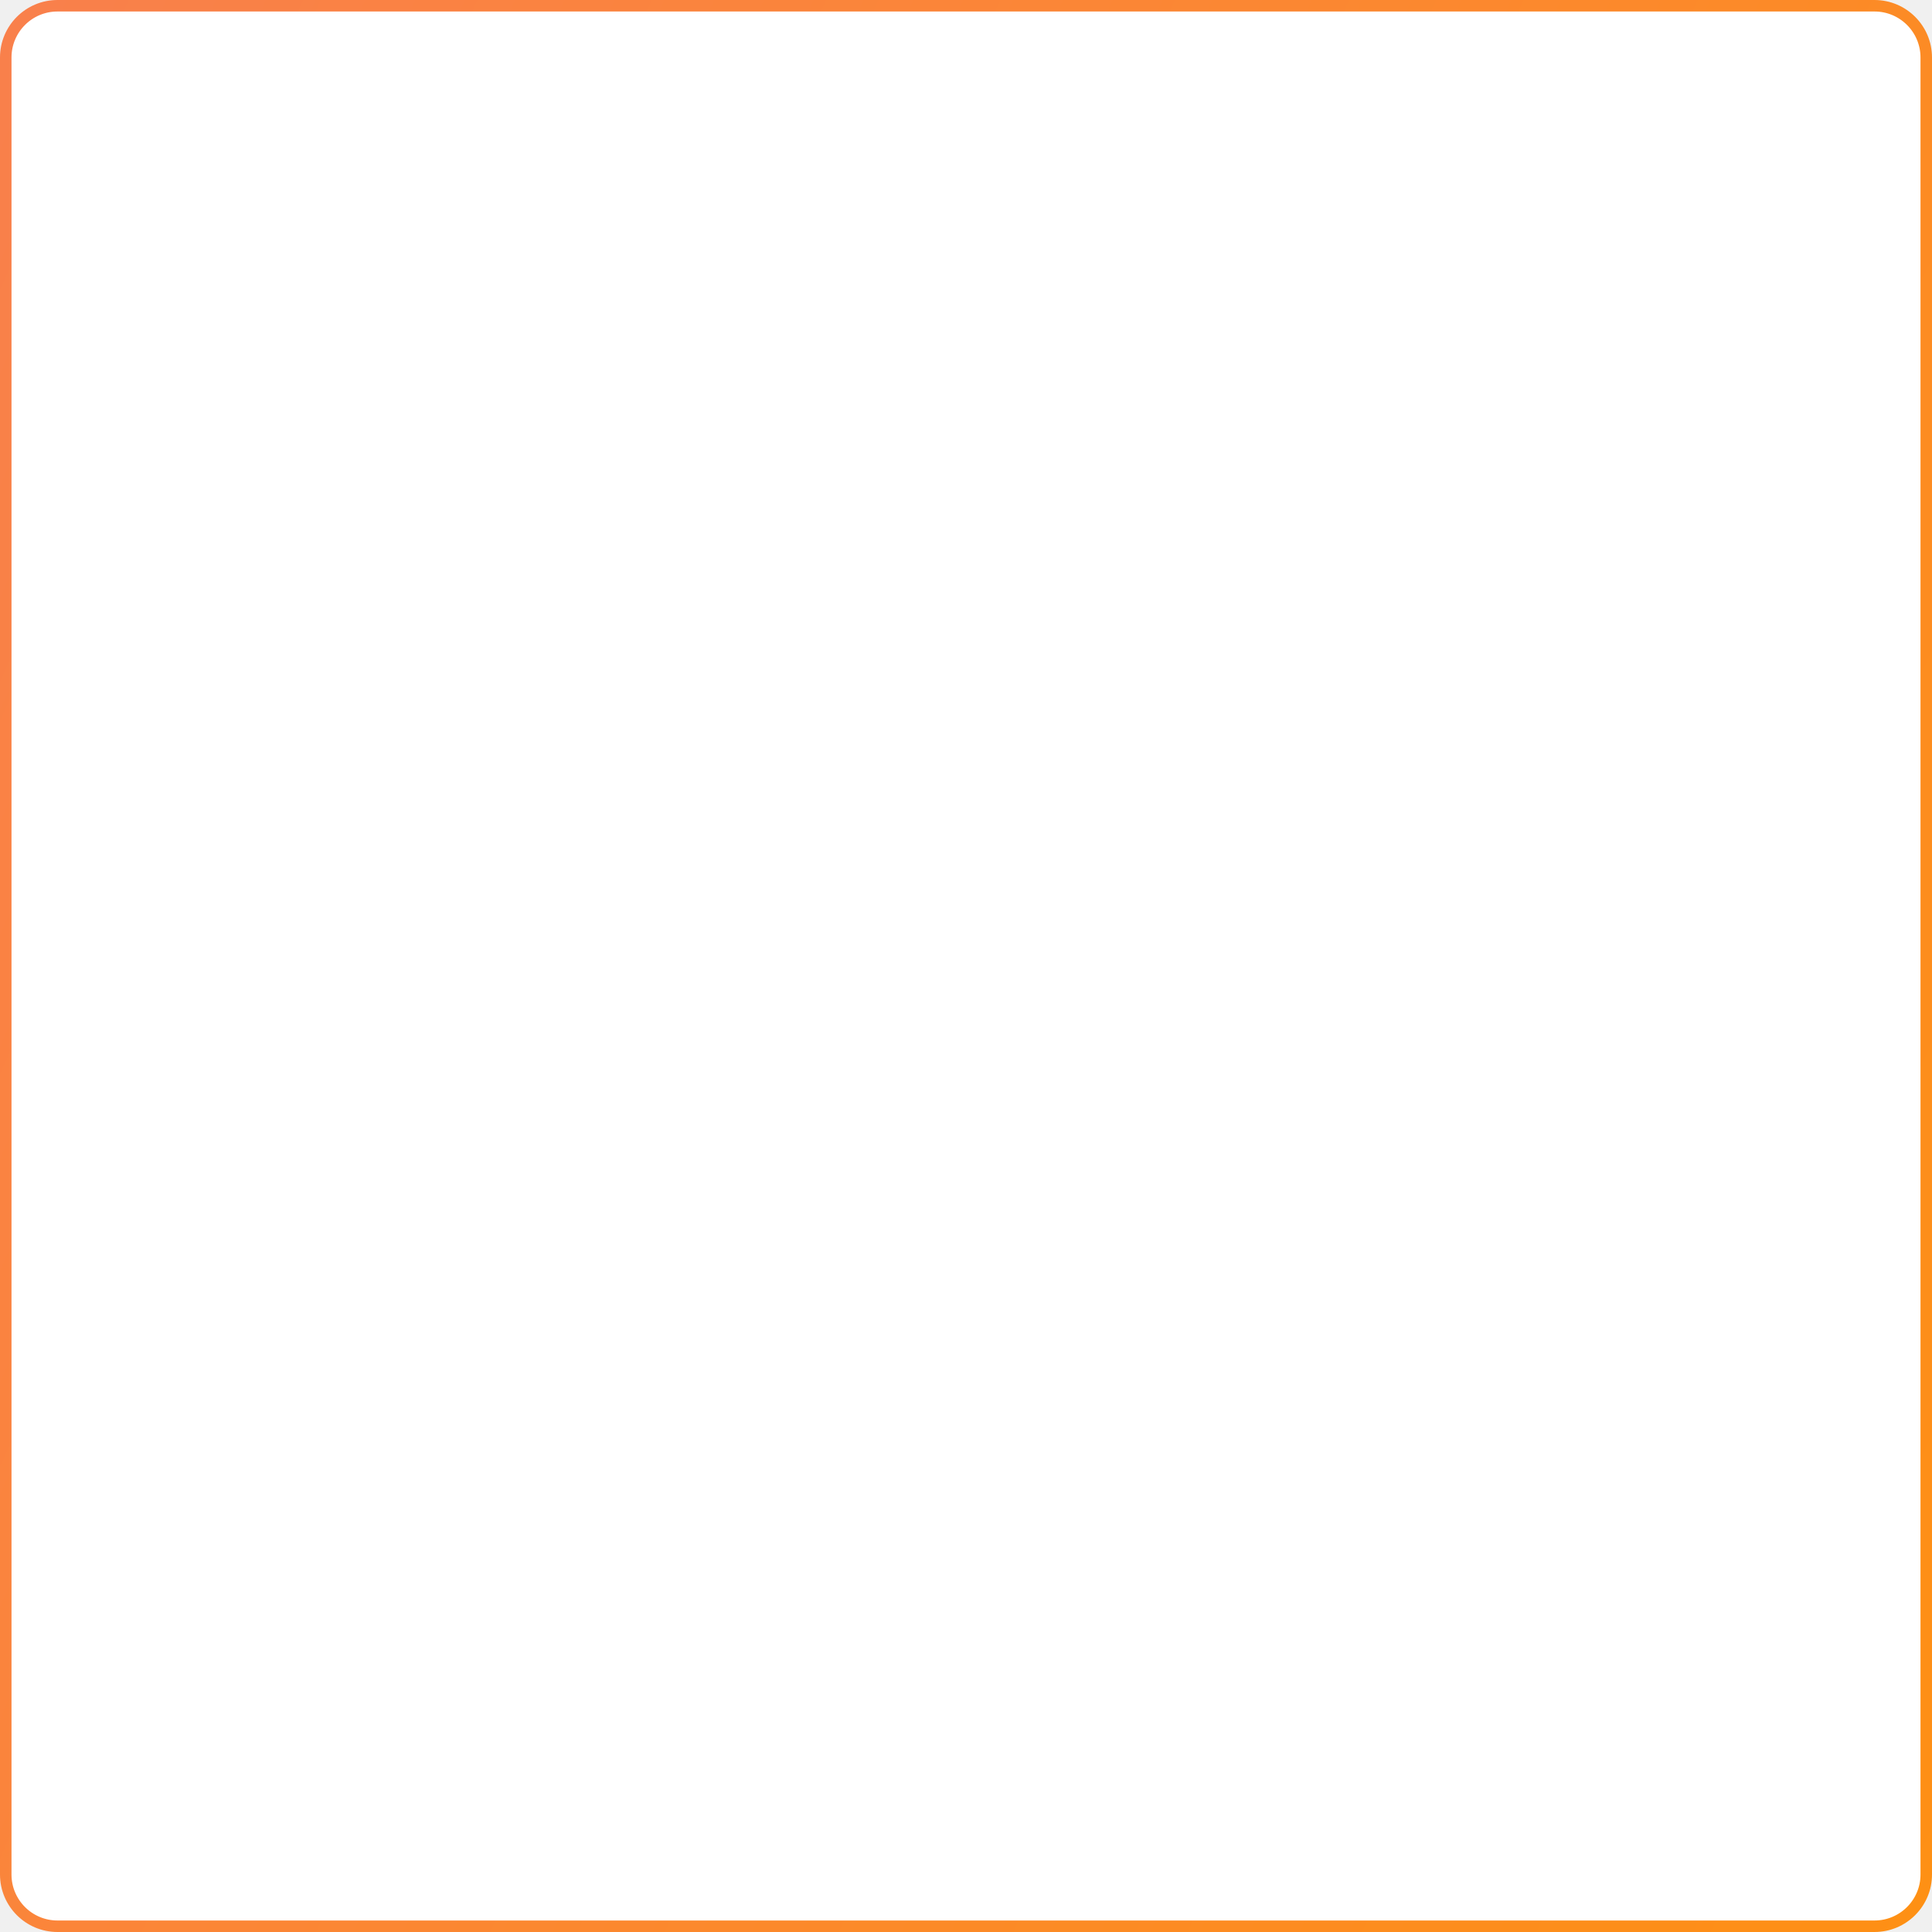
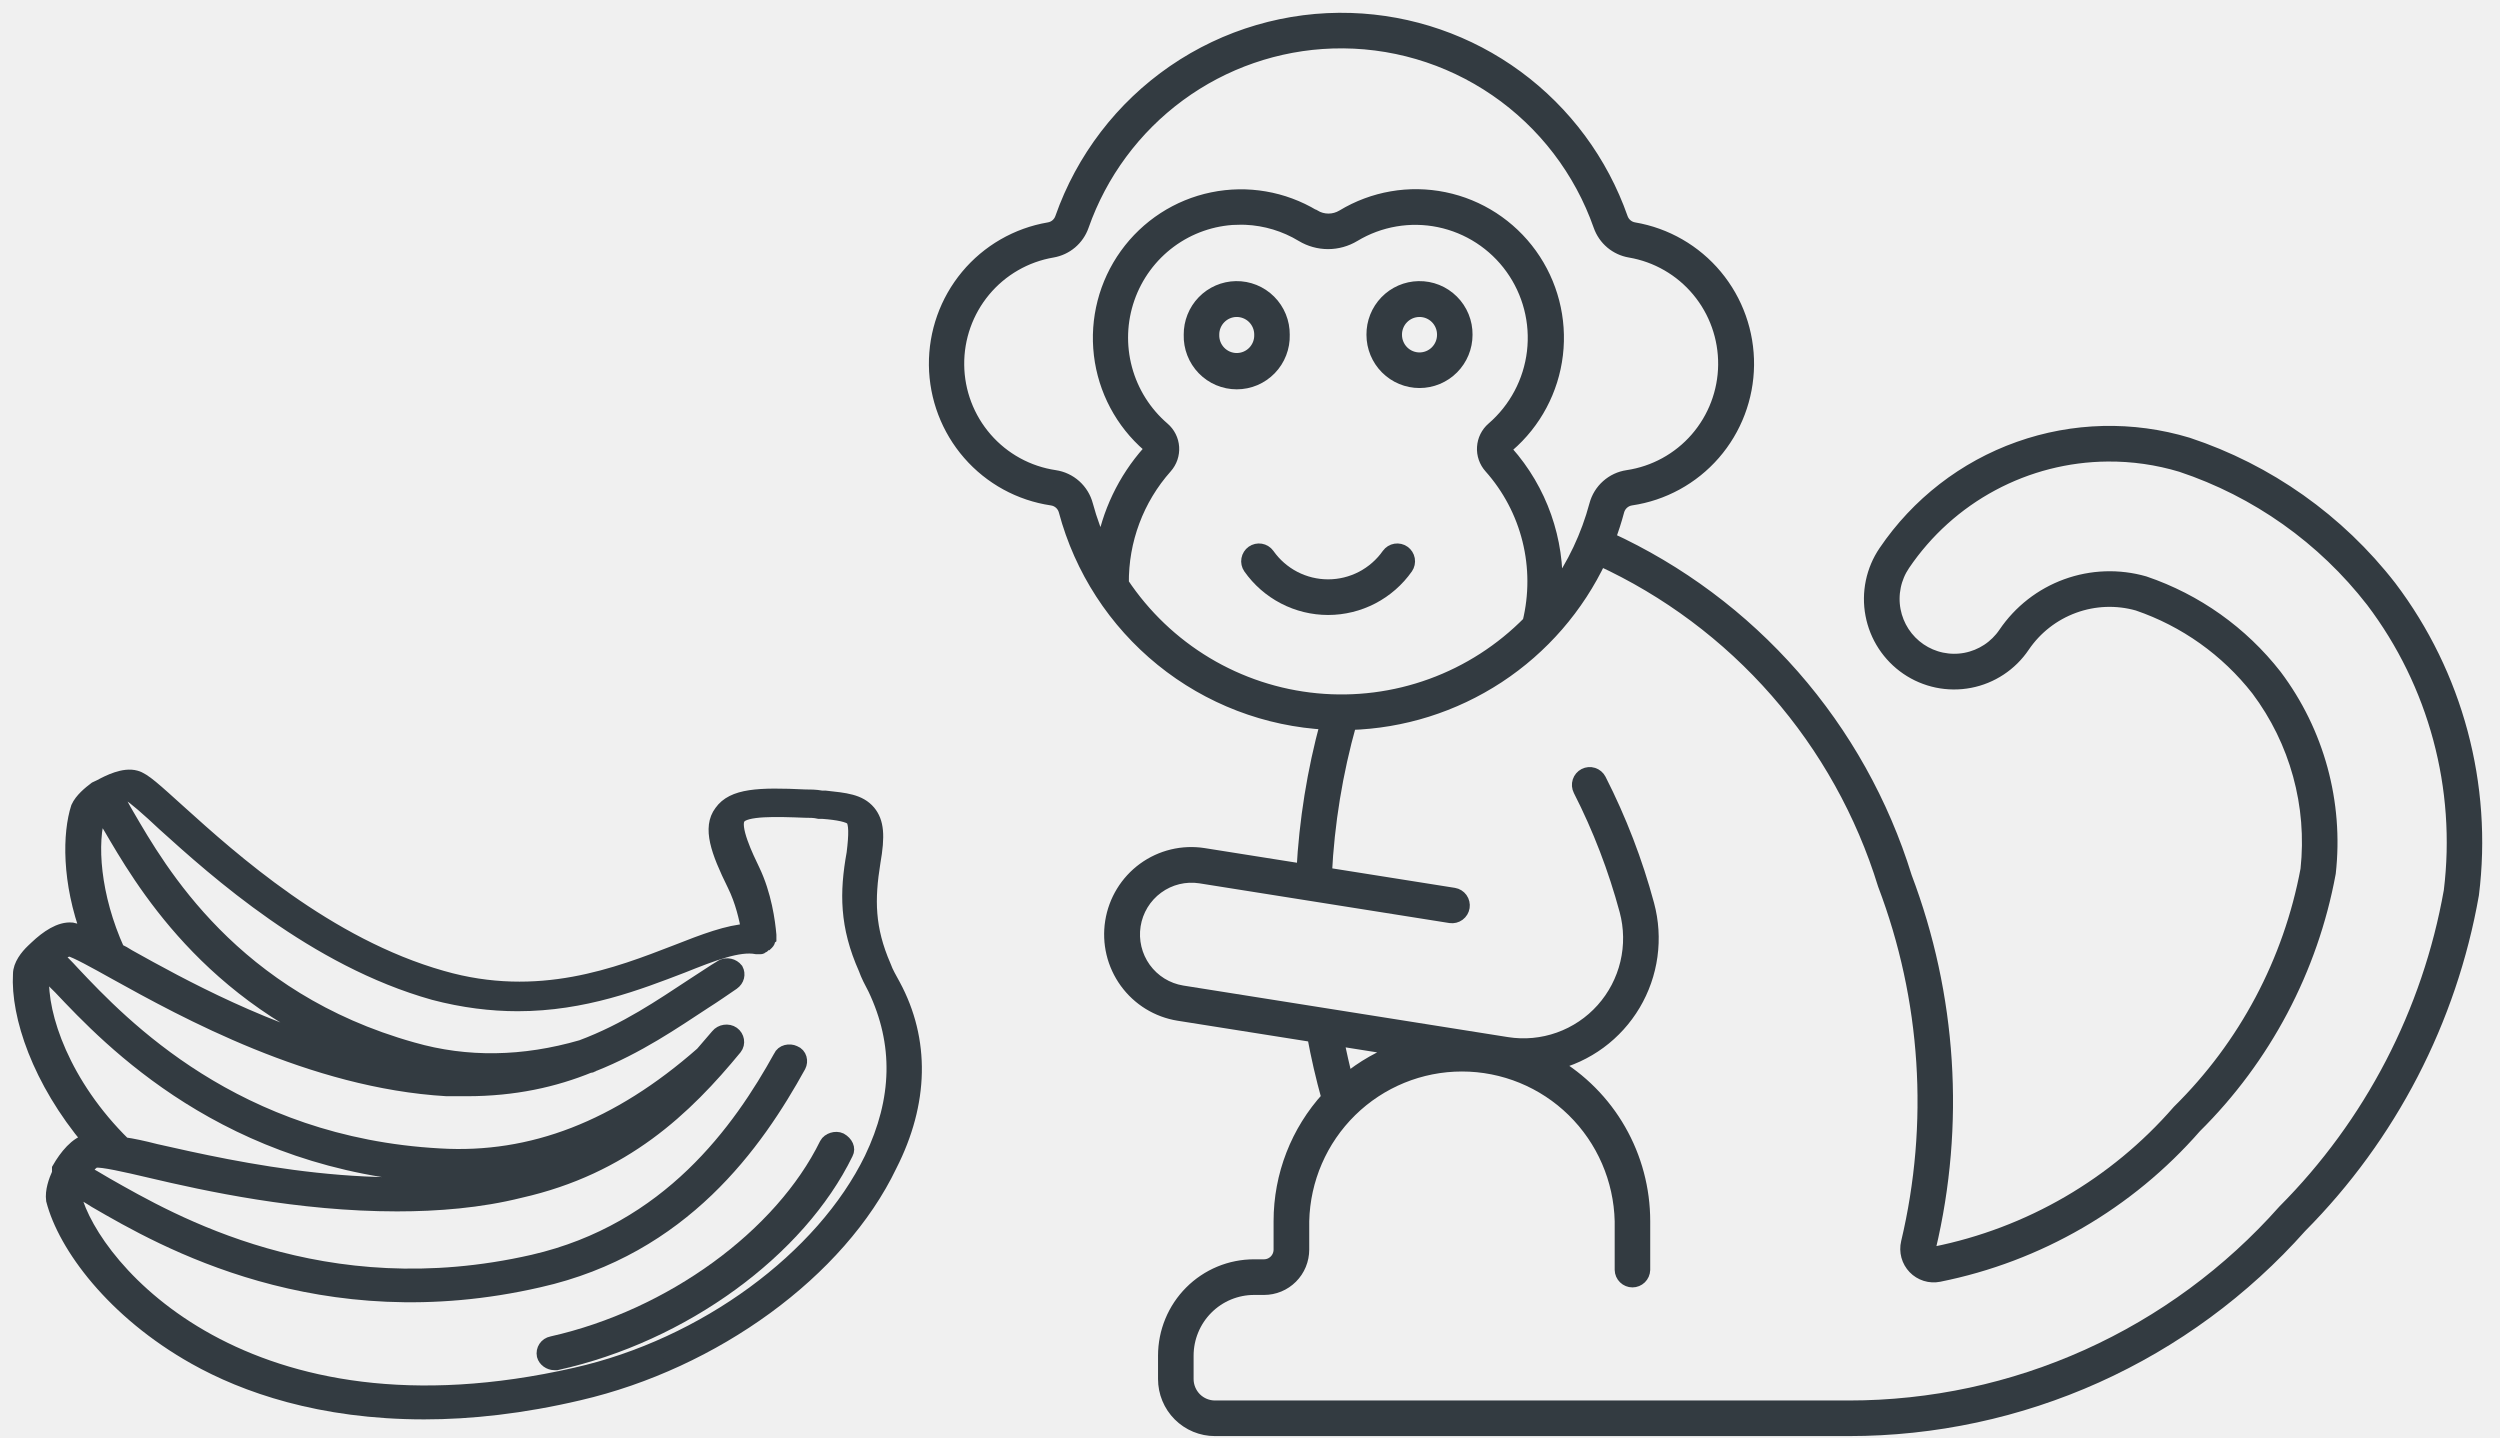
- <svg xmlns="http://www.w3.org/2000/svg" width="168" height="168" viewBox="0 0 168 168" fill="none">
-   <rect x="0.5" y="0.5" width="167" height="167" rx="4.5" fill="white" stroke="url(#paint0_linear_50701_274)" />
-   <defs>
-     <linearGradient id="paint0_linear_50701_274" x1="-7.443" y1="24.889" x2="195.1" y2="114.913" gradientUnits="userSpaceOnUse">
-       <stop stop-color="#F9804B" />
-       <stop offset="1" stop-color="#FE9013" />
-     </linearGradient>
-   </defs>
+ <svg xmlns="http://www.w3.org/2000/svg" width="127" height="73" viewBox="0 0 127 73" fill="none">
+   <path d="M45.398 50.054C45.218 49.714 45.038 49.43 44.918 49.089C44.077 47.157 44.077 45.68 44.377 43.806C44.617 42.442 44.557 41.76 44.137 41.249C43.656 40.681 42.935 40.624 41.914 40.511H41.734C41.434 40.454 41.133 40.454 40.893 40.454C38.551 40.34 37.229 40.397 36.629 41.249C36.028 42.044 36.448 43.237 37.289 44.942C37.71 45.794 37.89 46.646 38.01 47.271C36.989 47.328 35.788 47.782 34.346 48.35C31.403 49.486 27.378 51.077 22.453 49.657C16.626 48.009 11.761 43.635 9.118 41.249C7.857 40.113 7.316 39.602 6.896 39.488C6.295 39.318 5.514 39.715 5.093 39.943L4.853 40.056C4.553 40.283 4.132 40.624 3.952 41.022C3.532 42.328 3.472 44.771 4.493 47.498C4.132 47.328 3.892 47.271 3.652 47.214C3.051 47.157 2.391 47.612 1.85 48.123L1.67 48.293C1.369 48.578 1.009 49.032 1.009 49.486C0.889 51.588 1.97 54.883 4.553 57.951H4.493C3.892 58.065 3.352 58.746 2.991 59.371V59.598C2.811 59.996 2.631 60.507 2.691 60.962C3.292 63.291 5.754 66.643 9.899 68.972C12.422 70.392 16.266 71.755 21.552 71.755C23.894 71.755 26.537 71.471 29.421 70.79C36.268 69.199 42.635 64.597 45.218 59.201C46.84 56.019 46.9 52.838 45.398 50.054ZM5.033 41.306C5.033 41.306 5.093 41.249 5.093 41.192C5.214 41.42 5.394 41.704 5.574 41.988C7.136 44.658 10.56 50.679 18.608 53.69C13.623 52.497 9.178 50.054 6.535 48.578C6.355 48.464 6.175 48.35 5.995 48.293C4.733 45.51 4.553 42.783 5.033 41.306ZM2.15 49.6C2.15 49.6 2.15 49.486 2.27 49.373C2.451 49.543 2.751 49.884 3.051 50.168C5.574 52.838 11.521 59.144 22.393 59.769C22.753 59.769 23.053 59.769 23.414 59.769C24.495 59.769 25.636 59.655 26.657 59.428C26.537 59.485 26.357 59.485 26.237 59.541C19.449 61.075 11.941 59.371 7.917 58.462C7.256 58.292 6.715 58.178 6.295 58.121C3.231 55.11 2.03 51.588 2.15 49.6ZM44.257 58.86C41.794 63.916 35.788 68.347 29.24 69.824C12.542 73.63 4.733 64.484 3.772 60.734C3.772 60.678 3.772 60.621 3.832 60.45C4.132 60.564 4.493 60.791 4.853 61.019C8.277 63.007 16.266 67.608 27.378 65.052C34.706 63.404 38.431 58.065 40.593 54.145C40.713 53.917 40.653 53.577 40.353 53.463C40.112 53.349 39.752 53.406 39.632 53.69C37.59 57.383 33.986 62.496 27.078 64.086C16.386 66.529 8.697 62.041 5.394 60.166C4.913 59.882 4.553 59.655 4.253 59.541C4.493 59.201 4.733 58.973 4.853 58.973C5.154 58.917 6.415 59.201 7.616 59.485C10.499 60.166 15.185 61.189 20.17 61.189C22.212 61.189 24.375 61.019 26.417 60.507C31.703 59.314 34.827 56.303 37.349 53.236C37.529 53.008 37.469 52.668 37.229 52.497C36.989 52.327 36.629 52.384 36.448 52.611C36.208 52.895 35.908 53.236 35.667 53.52C31.403 57.269 27.018 58.973 22.333 58.689C11.941 58.121 6.175 52.043 3.712 49.43C3.352 49.032 3.111 48.805 2.871 48.578C3.171 48.35 3.412 48.237 3.532 48.237C3.832 48.293 4.853 48.861 5.874 49.43C9.358 51.361 15.845 54.94 22.693 55.338C23.053 55.338 23.354 55.338 23.714 55.338C26.117 55.338 28.159 54.883 29.961 54.145H30.021C30.081 54.145 30.081 54.088 30.141 54.088C32.424 53.179 34.226 51.929 35.788 50.907C36.328 50.566 36.809 50.225 37.229 49.941C37.469 49.77 37.529 49.486 37.409 49.259C37.229 49.032 36.929 48.975 36.689 49.089C36.208 49.373 35.727 49.714 35.187 50.054C33.625 51.077 31.823 52.327 29.541 53.179C26.597 54.031 23.714 54.088 20.951 53.293C11.821 50.736 8.097 44.203 6.475 41.42C6.235 41.022 6.115 40.738 5.934 40.511C6.235 40.397 6.415 40.34 6.535 40.34C6.775 40.454 7.556 41.136 8.337 41.874C10.98 44.26 15.966 48.748 22.032 50.452C23.534 50.85 24.976 51.02 26.297 51.02C29.661 51.02 32.424 49.941 34.646 49.089C36.208 48.464 37.529 47.953 38.431 48.123H38.491H38.551C38.551 48.123 38.551 48.123 38.611 48.123C38.671 48.123 38.671 48.123 38.731 48.066C38.731 48.066 38.791 48.066 38.791 48.009C38.851 48.009 38.851 47.953 38.911 47.953L38.971 47.896C38.971 47.896 39.031 47.839 39.031 47.782C39.031 47.725 39.031 47.725 39.091 47.669C39.091 47.669 39.091 47.669 39.091 47.612V47.555V47.498C39.031 46.816 38.851 45.453 38.25 44.203C37.95 43.578 37.169 41.988 37.529 41.533C37.83 41.079 39.452 41.136 40.893 41.192C41.133 41.192 41.374 41.192 41.614 41.249H41.794C42.575 41.306 43.116 41.42 43.296 41.59C43.476 41.817 43.476 42.385 43.356 43.351C42.996 45.339 42.996 47.044 43.957 49.202C44.077 49.543 44.257 49.884 44.437 50.225C45.759 53.008 45.699 55.849 44.257 58.86Z" fill="#333B41" stroke="#333B41" stroke-width="0.7" />
+   <path d="M42.696 57.894C42.456 57.78 42.096 57.894 41.976 58.121C39.693 62.779 34.107 66.87 28.04 68.233C27.74 68.29 27.56 68.574 27.62 68.858C27.68 69.085 27.92 69.255 28.16 69.255C28.22 69.255 28.22 69.255 28.28 69.255C34.708 67.835 40.594 63.518 42.997 58.575C43.117 58.348 42.997 58.064 42.696 57.894Z" fill="#333B41" stroke="#333B41" stroke-width="0.7" />
+   <path d="M68.626 1.008C65.428 0.905 62.282 1.828 59.642 3.641C57.002 5.454 55.005 8.064 53.942 11.092C53.892 11.235 53.805 11.361 53.69 11.458C53.575 11.555 53.436 11.619 53.288 11.643C51.667 11.919 50.197 12.766 49.143 14.032C48.089 15.299 47.52 16.902 47.538 18.552C47.557 20.202 48.162 21.792 49.244 23.034C50.326 24.277 51.814 25.091 53.441 25.33C53.603 25.354 53.754 25.424 53.877 25.534C53.999 25.643 54.087 25.786 54.129 25.945C54.925 28.921 56.64 31.567 59.028 33.503C61.416 35.44 64.354 36.566 67.419 36.721C66.75 39.175 66.345 41.693 66.21 44.233L61.149 43.43C60.082 43.261 58.992 43.524 58.118 44.161C57.245 44.799 56.659 45.758 56.49 46.83C56.321 47.901 56.583 48.995 57.218 49.872C57.853 50.749 58.809 51.337 59.876 51.507L66.749 52.597C66.945 53.666 67.188 54.725 67.48 55.771C65.915 57.479 65.047 59.715 65.048 62.035V63.481C65.047 63.705 64.959 63.919 64.802 64.076C64.645 64.234 64.432 64.323 64.21 64.323H63.708C63.113 64.323 62.524 64.44 61.974 64.668C61.425 64.897 60.925 65.231 60.505 65.653C60.084 66.075 59.75 66.577 59.523 67.128C59.295 67.68 59.178 68.271 59.178 68.868V70.054C59.178 70.389 59.243 70.721 59.371 71.03C59.499 71.34 59.686 71.621 59.923 71.858C60.159 72.094 60.439 72.282 60.748 72.41C61.056 72.538 61.387 72.604 61.72 72.603H93.923C98.252 72.604 102.532 71.686 106.483 69.91C110.434 68.133 113.966 65.539 116.848 62.296C121.41 57.704 124.459 51.818 125.582 45.432C126.273 39.885 124.773 34.287 121.404 29.836C118.774 26.448 115.2 23.919 111.137 22.573C108.33 21.724 105.327 21.796 102.564 22.779C99.801 23.761 97.423 25.603 95.774 28.036C95.46 28.497 95.241 29.015 95.127 29.562C95.013 30.108 95.008 30.671 95.112 31.22C95.215 31.768 95.425 32.291 95.73 32.757C96.035 33.224 96.429 33.626 96.888 33.94C97.348 34.254 97.865 34.474 98.409 34.587C98.953 34.7 99.515 34.705 100.061 34.6C100.607 34.496 101.127 34.284 101.592 33.977C102.056 33.671 102.456 33.275 102.768 32.813C103.395 31.888 104.296 31.185 105.343 30.802C106.39 30.418 107.53 30.375 108.603 30.678C111.011 31.501 113.128 33.008 114.699 35.016C116.667 37.637 117.567 40.913 117.214 44.176C116.343 48.846 114.066 53.135 110.689 56.463C107.458 60.178 103.093 62.715 98.276 63.679C98.236 63.687 98.195 63.685 98.156 63.672C98.118 63.66 98.083 63.639 98.055 63.609C98.027 63.58 98.007 63.545 97.996 63.506C97.985 63.467 97.984 63.425 97.993 63.386C99.479 57.132 99.056 50.574 96.78 44.565C95.615 40.795 93.669 37.315 91.072 34.353C88.474 31.39 85.283 29.012 81.706 27.372C81.884 26.905 82.037 26.428 82.166 25.945C82.209 25.786 82.297 25.643 82.419 25.534C82.542 25.424 82.693 25.353 82.855 25.329C84.482 25.09 85.97 24.276 87.052 23.033C88.133 21.79 88.738 20.201 88.756 18.55C88.774 16.9 88.204 15.298 87.15 14.031C86.096 12.765 84.626 11.918 83.005 11.643C82.857 11.618 82.718 11.554 82.603 11.457C82.488 11.361 82.401 11.234 82.351 11.092C81.342 8.219 79.491 5.718 77.042 3.919C74.593 2.119 71.659 1.105 68.626 1.008ZM67.683 2.114C70.646 2.018 73.563 2.873 76.01 4.554C78.457 6.234 80.308 8.654 81.293 11.462C81.409 11.79 81.61 12.082 81.875 12.306C82.141 12.53 82.462 12.679 82.804 12.737C84.165 12.968 85.399 13.679 86.284 14.742C87.169 15.806 87.647 17.151 87.632 18.536C87.617 19.922 87.11 21.256 86.203 22.3C85.295 23.344 84.046 24.028 82.681 24.23C82.305 24.285 81.954 24.449 81.67 24.703C81.386 24.956 81.182 25.287 81.084 25.655C80.664 27.227 79.964 28.71 79.017 30.031C79.145 27.442 78.252 24.907 76.531 22.974C76.511 22.948 76.498 22.918 76.49 22.886C76.482 22.854 76.481 22.82 76.487 22.788C76.493 22.755 76.505 22.724 76.523 22.697C76.54 22.669 76.564 22.645 76.591 22.627C77.958 21.452 78.835 19.805 79.048 18.011C79.261 16.218 78.794 14.409 77.741 12.945C76.688 11.481 75.125 10.467 73.363 10.106C71.6 9.744 69.766 10.061 68.225 10.993C68.002 11.128 67.746 11.2 67.486 11.2C67.225 11.2 66.969 11.128 66.746 10.993H66.73C65.189 10.065 63.357 9.751 61.596 10.114C59.836 10.476 58.276 11.49 57.224 12.953C56.172 14.416 55.706 16.222 55.918 18.014C56.13 19.805 57.004 21.452 58.367 22.627C58.39 22.65 58.408 22.677 58.421 22.706C58.433 22.736 58.44 22.768 58.44 22.801C58.44 22.833 58.433 22.865 58.421 22.895C58.408 22.925 58.39 22.952 58.367 22.974C57.13 24.366 56.312 26.081 56.008 27.921C55.664 27.192 55.386 26.434 55.176 25.655C55.078 25.287 54.875 24.957 54.592 24.703C54.309 24.45 53.958 24.286 53.583 24.23C52.217 24.028 50.968 23.344 50.061 22.3C49.153 21.256 48.646 19.922 48.632 18.536C48.617 17.151 49.095 15.806 49.98 14.742C50.865 13.679 52.099 12.968 53.459 12.737C53.801 12.678 54.121 12.53 54.386 12.306C54.651 12.081 54.852 11.79 54.967 11.462C55.902 8.799 57.616 6.481 59.885 4.813C62.154 3.145 64.872 2.204 67.683 2.114ZM62.815 11.07C62.971 11.064 63.127 11.064 63.282 11.07C64.297 11.114 65.285 11.413 66.155 11.94C66.551 12.179 67.004 12.305 67.465 12.305C67.926 12.305 68.379 12.179 68.775 11.94C70.078 11.155 71.628 10.89 73.117 11.197C74.605 11.505 75.925 12.362 76.814 13.6C77.703 14.838 78.097 16.366 77.918 17.881C77.738 19.396 76.998 20.789 75.845 21.783C75.709 21.9 75.599 22.044 75.519 22.205C75.439 22.366 75.393 22.542 75.382 22.721C75.37 22.901 75.395 23.081 75.454 23.251C75.513 23.421 75.605 23.577 75.725 23.711C76.668 24.77 77.34 26.044 77.683 27.424C78.025 28.802 78.028 30.245 77.69 31.625C76.291 33.046 74.595 34.138 72.725 34.819C70.854 35.501 68.855 35.757 66.874 35.567C64.893 35.377 62.979 34.747 61.27 33.722C59.562 32.697 58.102 31.304 56.996 29.642C56.97 27.456 57.761 25.34 59.212 23.711C59.331 23.576 59.423 23.419 59.481 23.249C59.539 23.079 59.563 22.899 59.551 22.719C59.539 22.54 59.491 22.364 59.41 22.203C59.33 22.043 59.218 21.9 59.082 21.783C58.153 20.986 57.485 19.925 57.166 18.74C56.847 17.556 56.892 16.302 57.296 15.143C57.699 13.985 58.442 12.976 59.426 12.248C60.41 11.521 61.591 11.109 62.813 11.067L62.815 11.07ZM107.06 23.096C108.33 23.084 109.593 23.265 110.81 23.631C114.656 24.911 118.037 27.307 120.528 30.516C123.714 34.726 125.137 40.019 124.493 45.267C123.402 51.429 120.453 57.108 116.045 61.534C113.266 64.667 109.859 67.174 106.047 68.891C102.235 70.608 98.104 71.495 93.926 71.495H61.723C61.535 71.495 61.348 71.458 61.173 71.386C60.999 71.314 60.84 71.208 60.706 71.074C60.573 70.94 60.467 70.781 60.395 70.606C60.322 70.431 60.285 70.243 60.285 70.054V68.868C60.285 68.417 60.374 67.97 60.546 67.553C60.718 67.136 60.971 66.757 61.289 66.438C61.607 66.119 61.984 65.866 62.4 65.693C62.816 65.521 63.261 65.432 63.711 65.433H64.212C64.468 65.433 64.721 65.383 64.957 65.285C65.193 65.187 65.407 65.043 65.588 64.862C65.769 64.681 65.912 64.466 66.01 64.229C66.108 63.992 66.158 63.738 66.159 63.482V62.035C66.208 59.909 67.084 57.887 68.599 56.4C70.114 54.914 72.149 54.082 74.267 54.082C76.385 54.082 78.42 54.914 79.935 56.4C81.45 57.887 82.326 59.909 82.376 62.035V64.511C82.38 64.656 82.44 64.793 82.543 64.893C82.646 64.993 82.784 65.05 82.928 65.05C83.072 65.05 83.21 64.993 83.313 64.893C83.416 64.793 83.476 64.656 83.481 64.511V62.035C83.481 60.414 83.057 58.822 82.252 57.418C81.447 56.013 80.289 54.846 78.893 54.032C79.743 53.83 80.544 53.459 81.249 52.941C81.953 52.423 82.546 51.768 82.994 51.014C83.441 50.261 83.733 49.426 83.852 48.557C83.971 47.688 83.915 46.805 83.687 45.958C83.097 43.765 82.279 41.641 81.249 39.618C81.182 39.487 81.066 39.389 80.926 39.343C80.786 39.298 80.634 39.311 80.504 39.378C80.373 39.445 80.275 39.562 80.23 39.702C80.185 39.842 80.197 39.995 80.264 40.126C81.259 42.079 82.047 44.131 82.617 46.248C82.852 47.123 82.866 48.042 82.657 48.924C82.448 49.805 82.023 50.62 81.42 51.294C80.818 51.968 80.057 52.48 79.207 52.783C78.356 53.087 77.444 53.172 76.553 53.031L60.053 50.411C59.278 50.285 58.585 49.856 58.124 49.218C57.664 48.579 57.475 47.784 57.597 47.005C57.72 46.227 58.145 45.529 58.779 45.065C59.413 44.6 60.205 44.407 60.98 44.527L73.683 46.545C73.827 46.566 73.974 46.53 74.091 46.443C74.209 46.356 74.287 46.227 74.31 46.082C74.332 45.938 74.297 45.79 74.212 45.671C74.127 45.553 73.998 45.472 73.854 45.449L67.311 44.41C67.44 41.812 67.861 39.237 68.565 36.734C71.244 36.657 73.849 35.837 76.093 34.365C78.336 32.893 80.129 30.826 81.274 28.393C84.709 29.971 87.773 32.259 90.265 35.108C92.758 37.958 94.623 41.303 95.739 44.926C97.946 50.736 98.357 57.08 96.92 63.128C96.867 63.349 96.871 63.58 96.93 63.799C96.99 64.018 97.103 64.218 97.26 64.382C97.417 64.545 97.612 64.666 97.828 64.734C98.043 64.802 98.273 64.814 98.494 64.77C103.538 63.76 108.109 61.109 111.499 57.226C115.029 53.731 117.406 49.233 118.309 44.339C118.705 40.778 117.728 37.201 115.578 34.341C113.868 32.151 111.559 30.509 108.933 29.617C107.634 29.245 106.252 29.293 104.982 29.755C103.712 30.216 102.62 31.068 101.86 32.189C101.629 32.53 101.333 32.822 100.99 33.048C100.647 33.274 100.262 33.43 99.859 33.507C99.456 33.584 99.041 33.58 98.639 33.496C98.237 33.413 97.856 33.25 97.516 33.018C97.177 32.786 96.886 32.489 96.661 32.145C96.436 31.8 96.281 31.415 96.204 31.01C96.127 30.605 96.131 30.189 96.215 29.785C96.298 29.381 96.46 28.998 96.691 28.658C97.843 26.959 99.388 25.565 101.194 24.597C103 23.628 105.013 23.113 107.06 23.096ZM67.914 52.782L71.213 53.305C70.188 53.667 69.234 54.209 68.397 54.905C68.215 54.202 68.055 53.494 67.917 52.782H67.914Z" fill="#333B41" stroke="#333B41" stroke-width="0.7" />
+   <path d="M72.068 14.631C71.449 14.642 70.86 14.898 70.429 15.343C69.998 15.789 69.759 16.387 69.766 17.009C69.766 17.633 70.013 18.231 70.453 18.673C70.892 19.114 71.489 19.362 72.111 19.362C72.733 19.362 73.329 19.114 73.769 18.673C74.208 18.231 74.455 17.633 74.455 17.009C74.459 16.694 74.399 16.381 74.28 16.09C74.161 15.799 73.985 15.534 73.762 15.313C73.54 15.091 73.275 14.916 72.984 14.799C72.693 14.682 72.381 14.625 72.068 14.631ZM72.087 15.753C72.253 15.749 72.418 15.779 72.572 15.841C72.726 15.903 72.866 15.995 72.984 16.112C73.102 16.229 73.195 16.369 73.258 16.523C73.321 16.677 73.353 16.842 73.351 17.009C73.351 17.172 73.319 17.334 73.257 17.485C73.194 17.636 73.103 17.773 72.988 17.889C72.873 18.005 72.736 18.096 72.586 18.159C72.435 18.221 72.274 18.254 72.111 18.254C71.948 18.254 71.787 18.221 71.636 18.159C71.486 18.096 71.349 18.005 71.234 17.889C71.119 17.773 71.028 17.636 70.966 17.485C70.903 17.334 70.871 17.172 70.871 17.009C70.868 16.68 70.994 16.364 71.222 16.129C71.45 15.894 71.761 15.759 72.087 15.753Z" fill="#333B41" stroke="#333B41" stroke-width="0.7" />
+   <path d="M62.785 14.631C62.166 14.642 61.577 14.898 61.146 15.343C60.715 15.789 60.477 16.387 60.483 17.008C60.474 17.323 60.528 17.636 60.642 17.929C60.756 18.222 60.927 18.49 61.145 18.715C61.364 18.941 61.625 19.12 61.914 19.243C62.203 19.365 62.513 19.428 62.826 19.428C63.139 19.428 63.45 19.365 63.739 19.243C64.027 19.12 64.288 18.941 64.507 18.715C64.725 18.49 64.897 18.222 65.01 17.929C65.124 17.636 65.178 17.323 65.169 17.008C65.172 16.694 65.113 16.382 64.994 16.091C64.875 15.8 64.7 15.536 64.477 15.314C64.255 15.092 63.991 14.918 63.7 14.8C63.409 14.683 63.098 14.625 62.785 14.631ZM62.804 15.752C62.97 15.75 63.134 15.78 63.288 15.842C63.442 15.904 63.581 15.996 63.699 16.113C63.816 16.23 63.909 16.37 63.972 16.523C64.035 16.677 64.066 16.842 64.065 17.008C64.069 17.174 64.04 17.339 63.98 17.494C63.919 17.648 63.829 17.789 63.714 17.908C63.598 18.027 63.46 18.121 63.308 18.186C63.156 18.25 62.992 18.284 62.827 18.284C62.661 18.284 62.498 18.25 62.345 18.186C62.193 18.121 62.055 18.027 61.94 17.908C61.824 17.789 61.734 17.648 61.673 17.494C61.613 17.339 61.584 17.174 61.588 17.008C61.585 16.68 61.711 16.364 61.939 16.129C62.166 15.894 62.478 15.758 62.804 15.752Z" fill="#333B41" stroke="#333B41" stroke-width="0.7" />
+   <path d="M63.498 28.826C63.947 29.464 64.542 29.985 65.233 30.344C65.923 30.703 66.69 30.891 67.468 30.891C68.246 30.891 69.013 30.703 69.703 30.344C70.394 29.985 70.989 29.464 71.438 28.826C71.52 28.706 71.551 28.558 71.526 28.415C71.5 28.271 71.419 28.143 71.3 28.059C71.182 27.975 71.035 27.942 70.891 27.965C70.748 27.989 70.62 28.068 70.534 28.186C70.188 28.679 69.728 29.081 69.195 29.359C68.661 29.636 68.069 29.781 67.468 29.781C66.867 29.781 66.275 29.636 65.741 29.359C65.207 29.081 64.748 28.679 64.401 28.186C64.316 28.068 64.188 27.989 64.044 27.965C63.901 27.942 63.754 27.975 63.635 28.059C63.517 28.143 63.436 28.271 63.41 28.415C63.384 28.558 63.416 28.706 63.498 28.826Z" fill="#333B41" stroke="#333B41" stroke-width="0.7" />
</svg>
